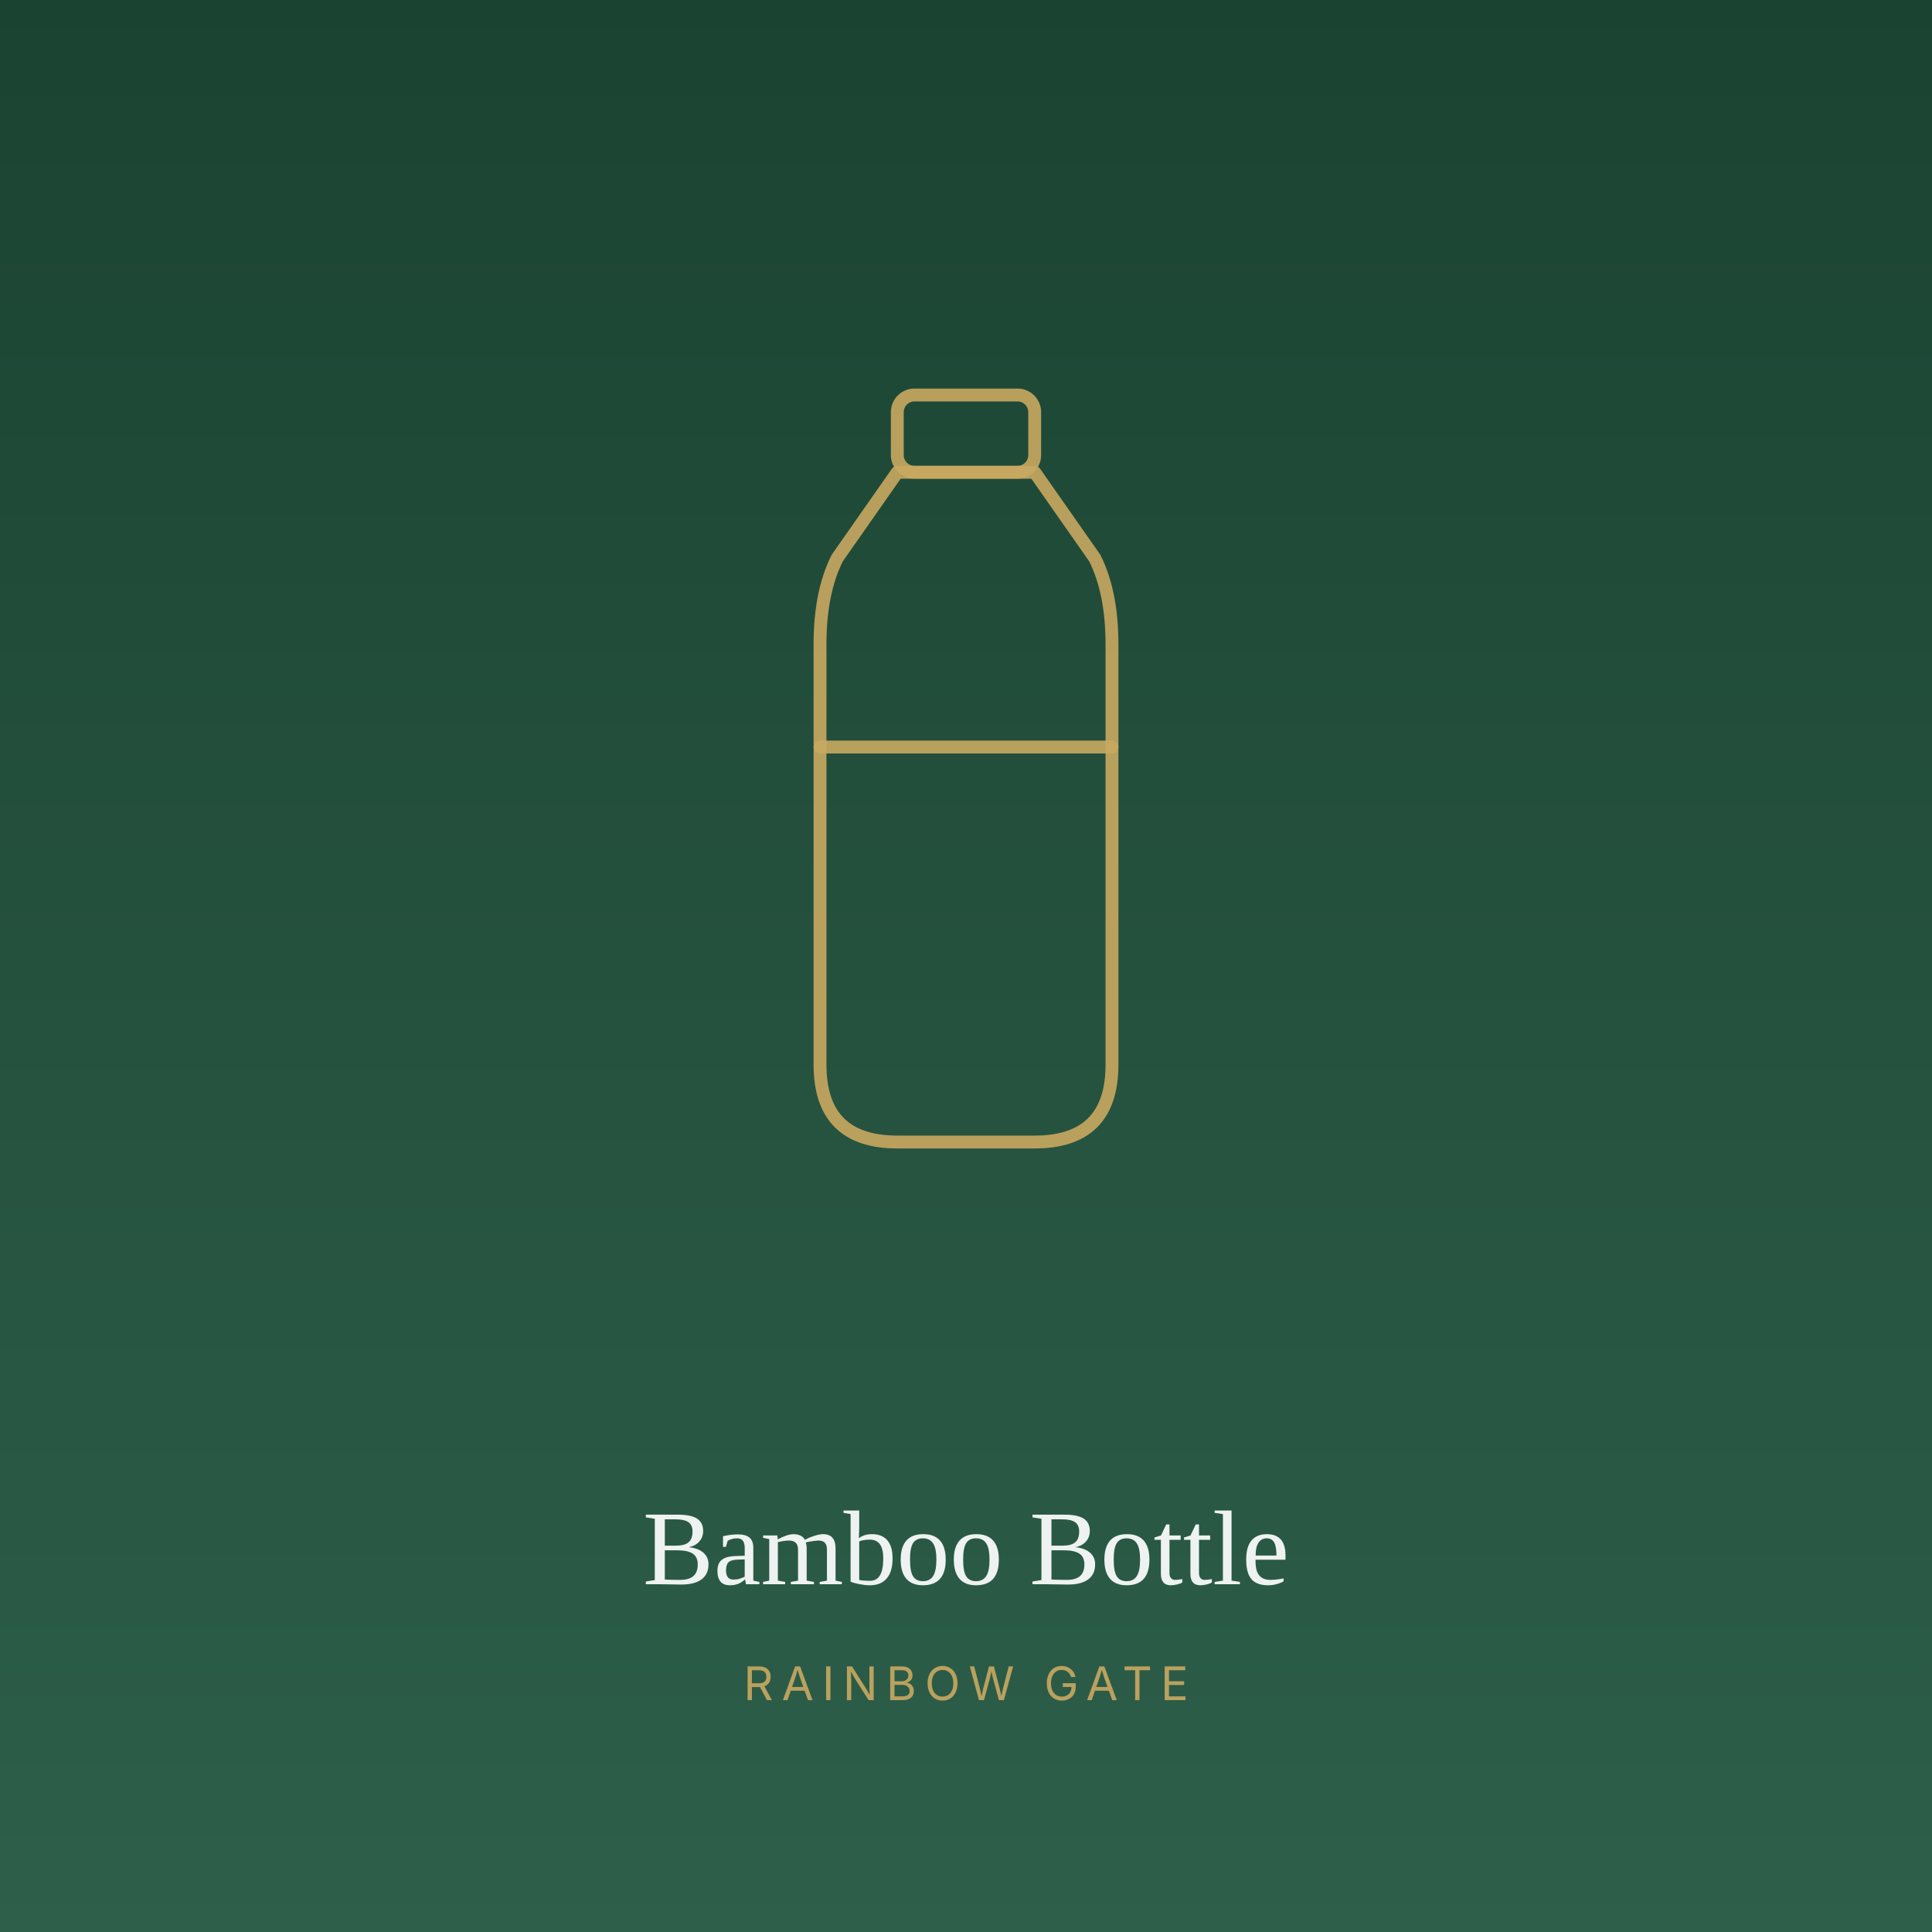
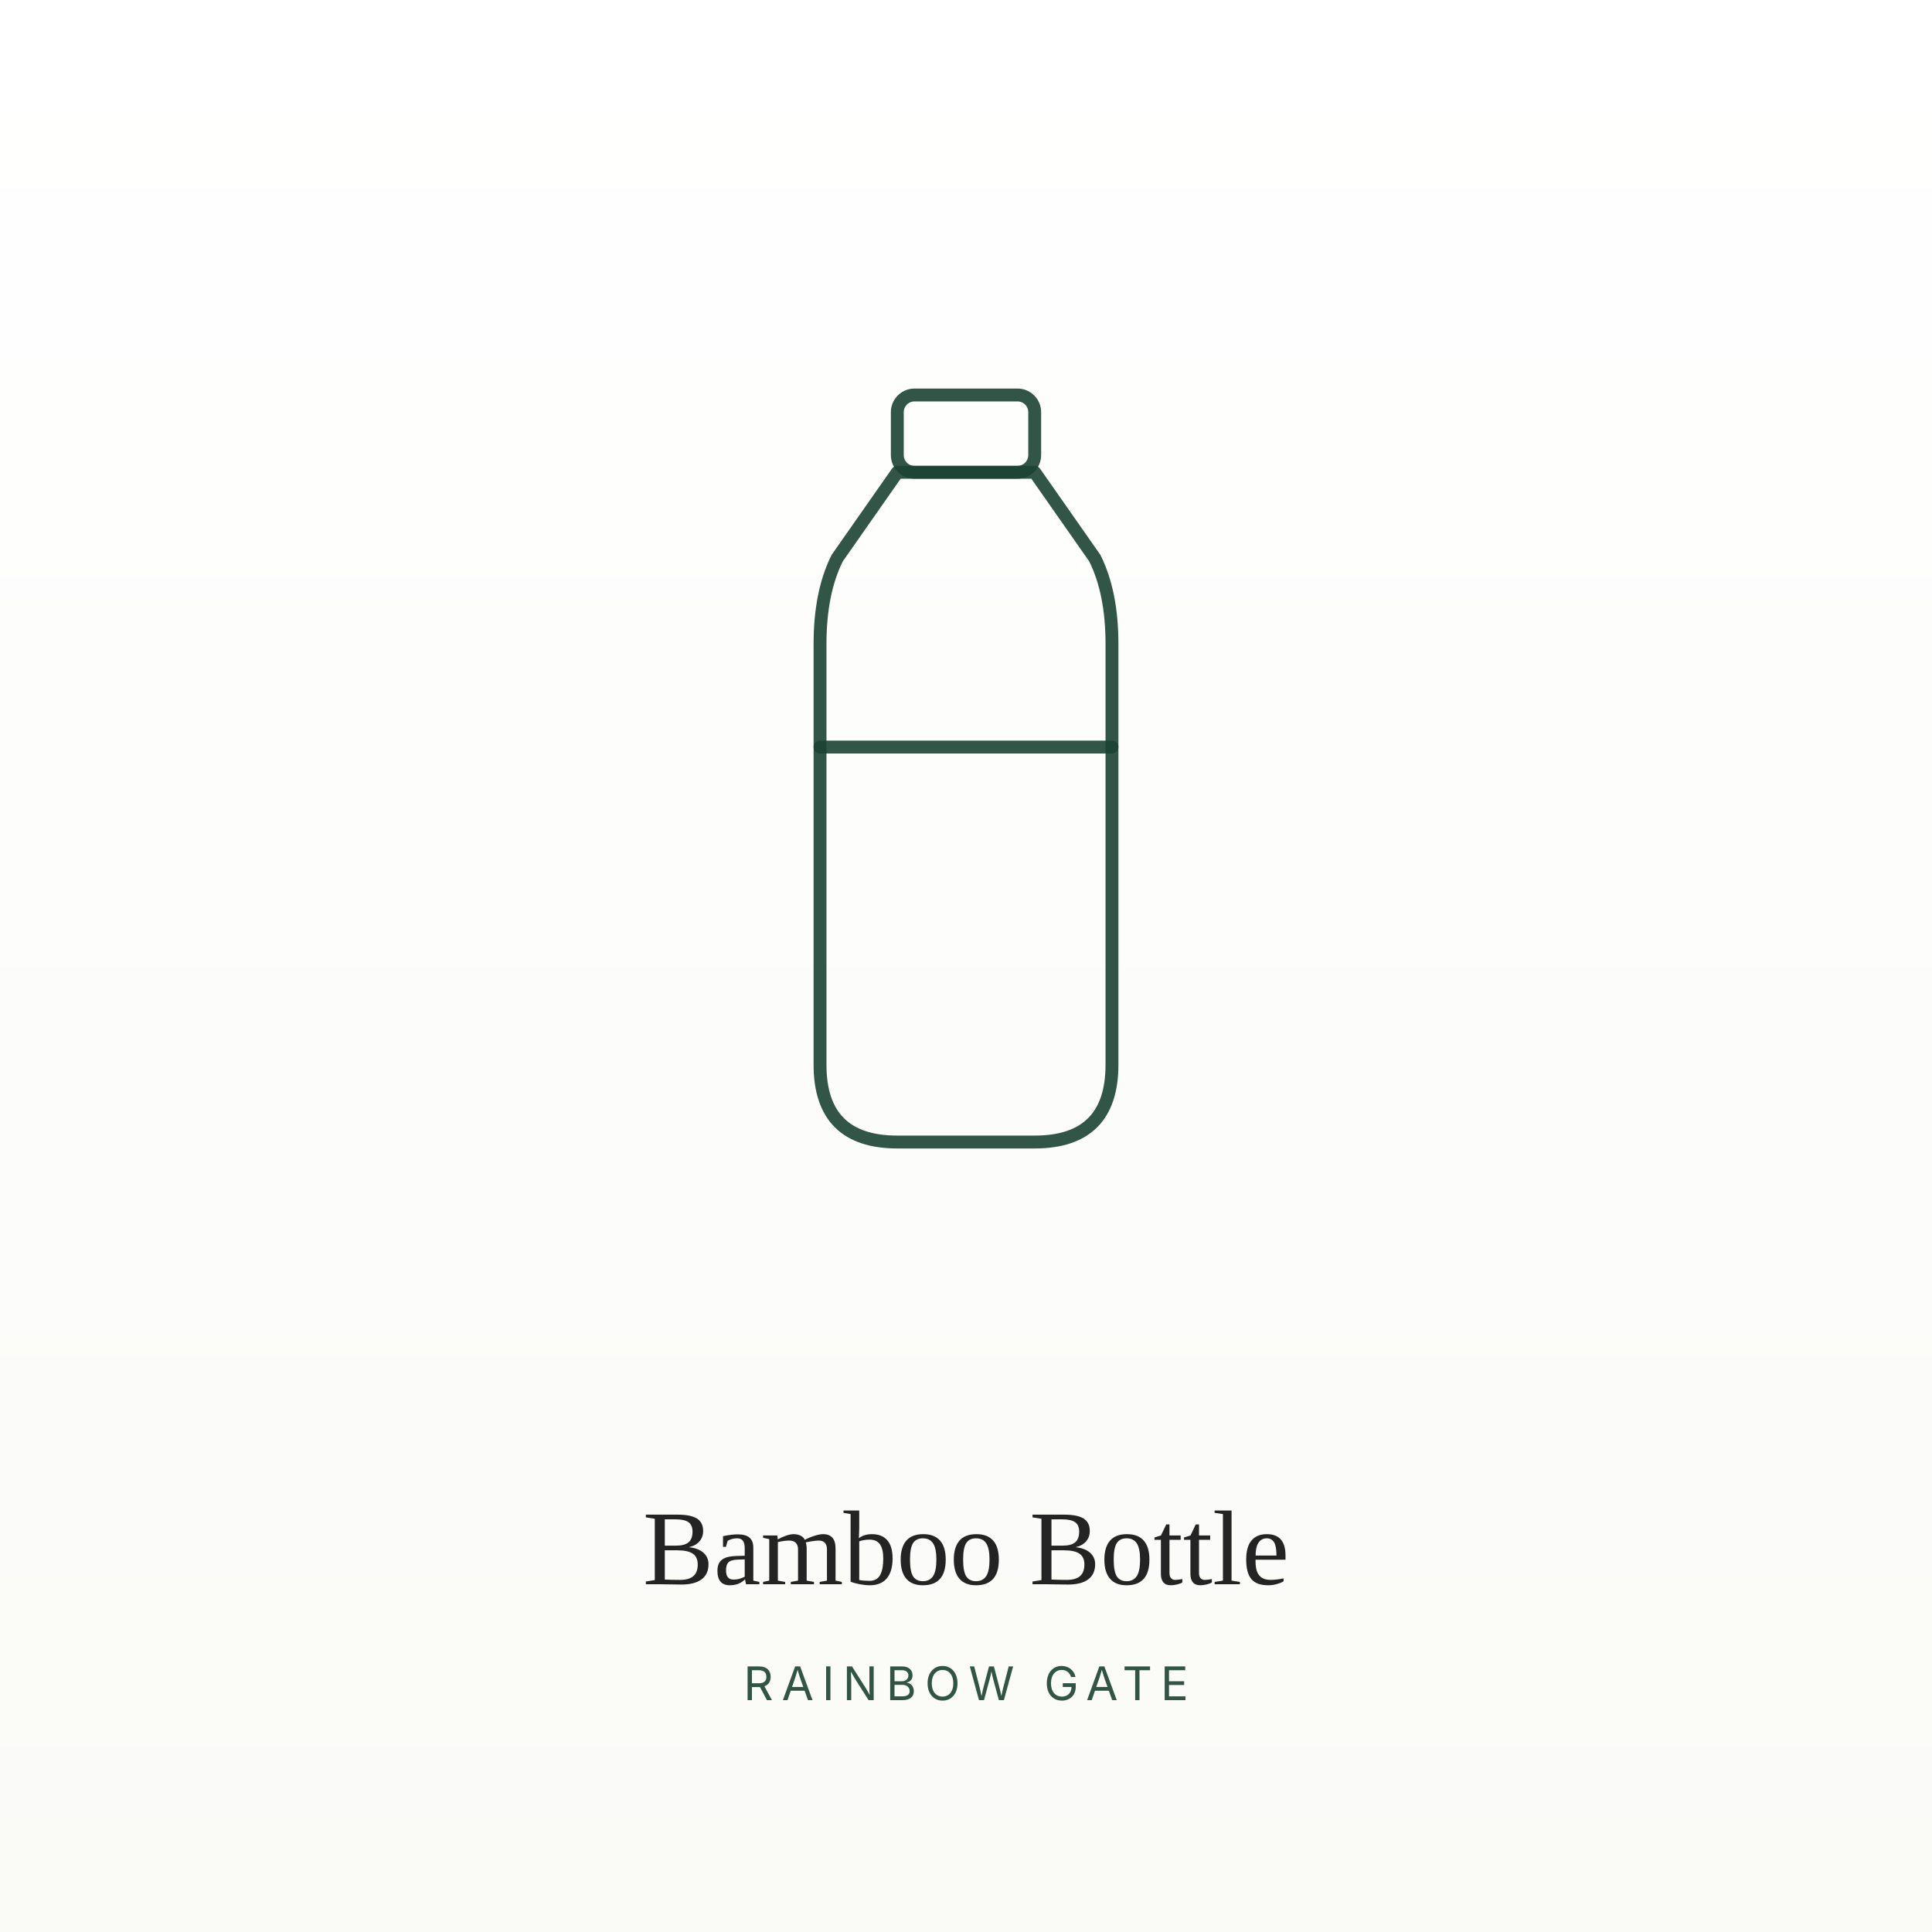
<svg xmlns="http://www.w3.org/2000/svg" viewBox="0 0 1000 1000" width="1000" height="1000" role="img">
  <defs>
    <linearGradient id="bg" x1="0" y1="0" x2="0" y2="1">
-       <stop offset="0" stop-color="#1B4332" />
-       <stop offset="1" stop-color="#2D5F4A" />
+       <stop offset="0" stop-color="#FFFFFF" />
+       <stop offset="1" stop-color="#FAFAF7" />
    </linearGradient>
  </defs>
  <rect width="1000" height="1000" fill="url(#bg)" />
-   <g transform="translate(500 400) scale(4.444444)" fill="none" stroke="#C9A961" stroke-opacity="0.9" stroke-width="1.5" stroke-linecap="round" stroke-linejoin="round">
+   <g transform="translate(500 400) scale(4.444444)" fill="none" stroke="#1B4332" stroke-opacity="0.9" stroke-width="1.5" stroke-linecap="round" stroke-linejoin="round">
    <rect x="-8" y="-44" width="16" height="9" rx="2" />
    <path d="M-8 -35 L-15 -25 Q-17 -21 -17 -15 L-17 34 Q-17 43 -8 43 L8 43 Q17 43 17 34 L17 -15 Q17 -21 15 -25 L8 -35 Z" />
    <line x1="-17" y1="-3" x2="17" y2="-3" />
  </g>
-   <text x="500" y="820" text-anchor="middle" font-family="Georgia, 'Times New Roman', serif" font-size="55" fill="#FFFFFF" fill-opacity="0.92">Bamboo Bottle</text>
-   <text x="500" y="880" text-anchor="middle" font-family="Inter, Helvetica, Arial, sans-serif" font-size="24" letter-spacing="4.32" fill="#C9A961" fill-opacity="0.9">RAINBOW GATE</text>
+   <text x="500" y="820" text-anchor="middle" font-family="Georgia, 'Times New Roman', serif" font-size="55" fill="#1A1A1A" fill-opacity="0.95">Bamboo Bottle</text>
+   <text x="500" y="880" text-anchor="middle" font-family="Inter, Helvetica, Arial, sans-serif" font-size="24" letter-spacing="4.32" fill="#1B4332" fill-opacity="0.9">RAINBOW GATE</text>
</svg>
